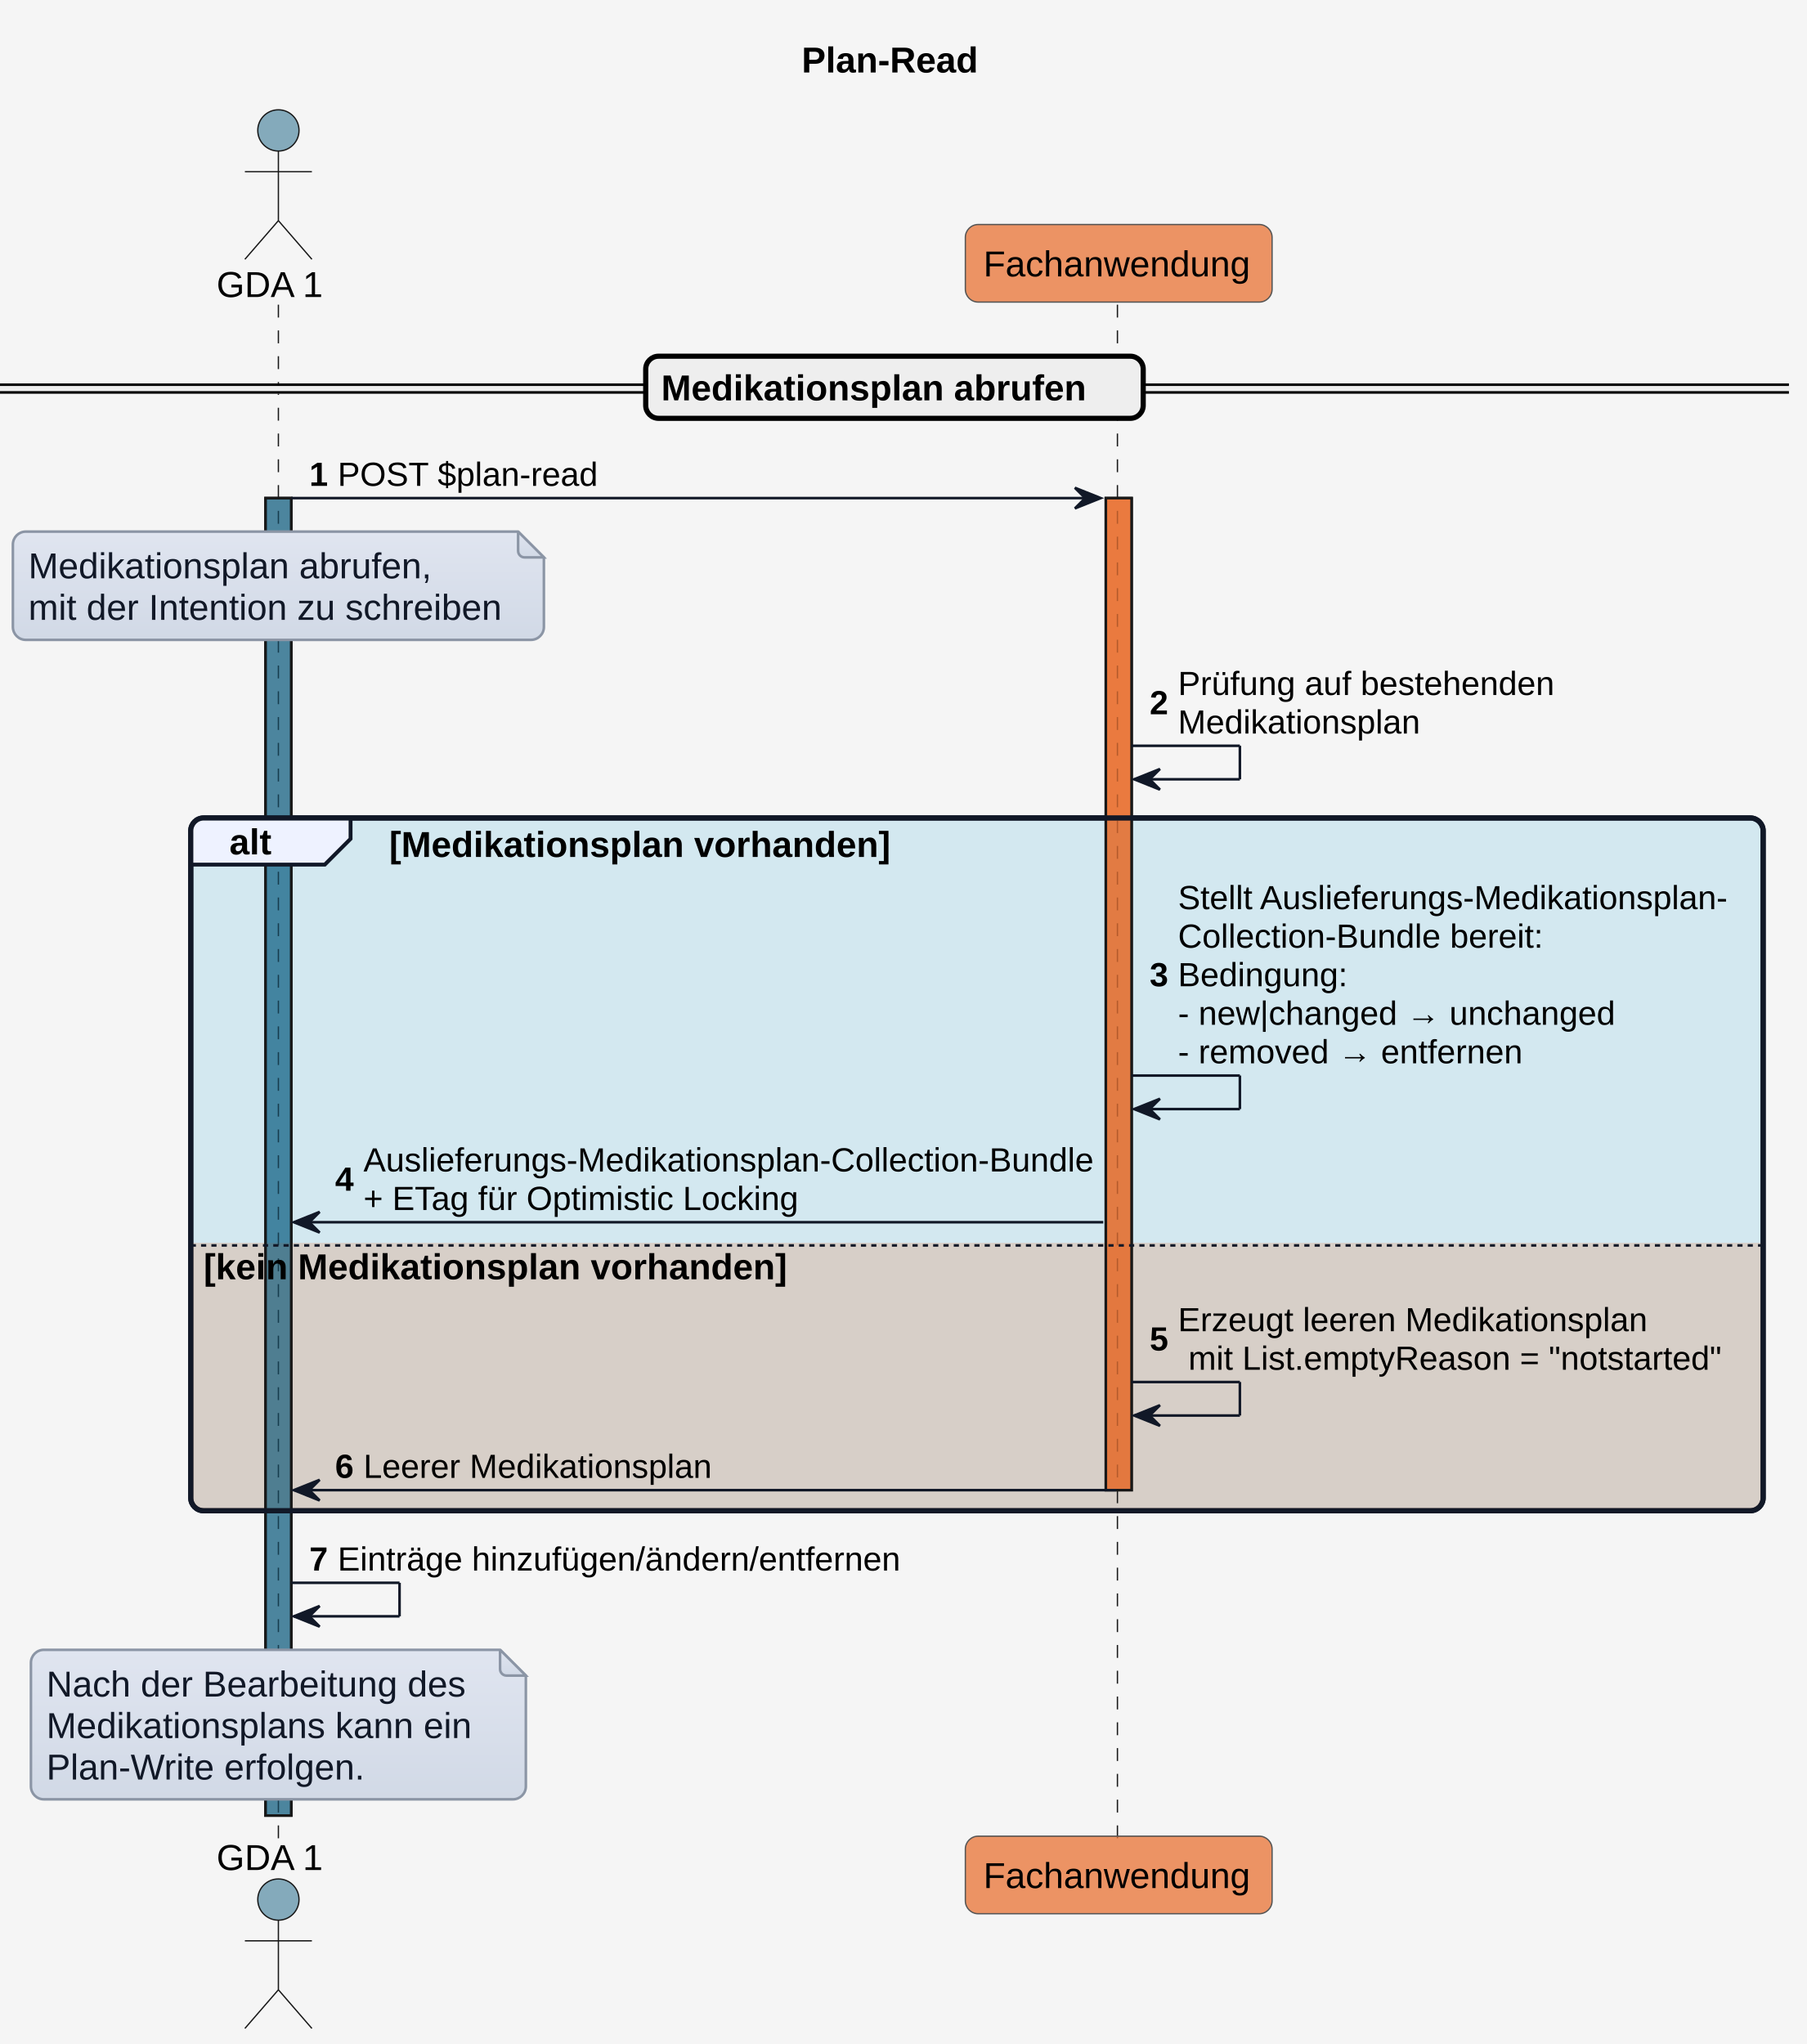
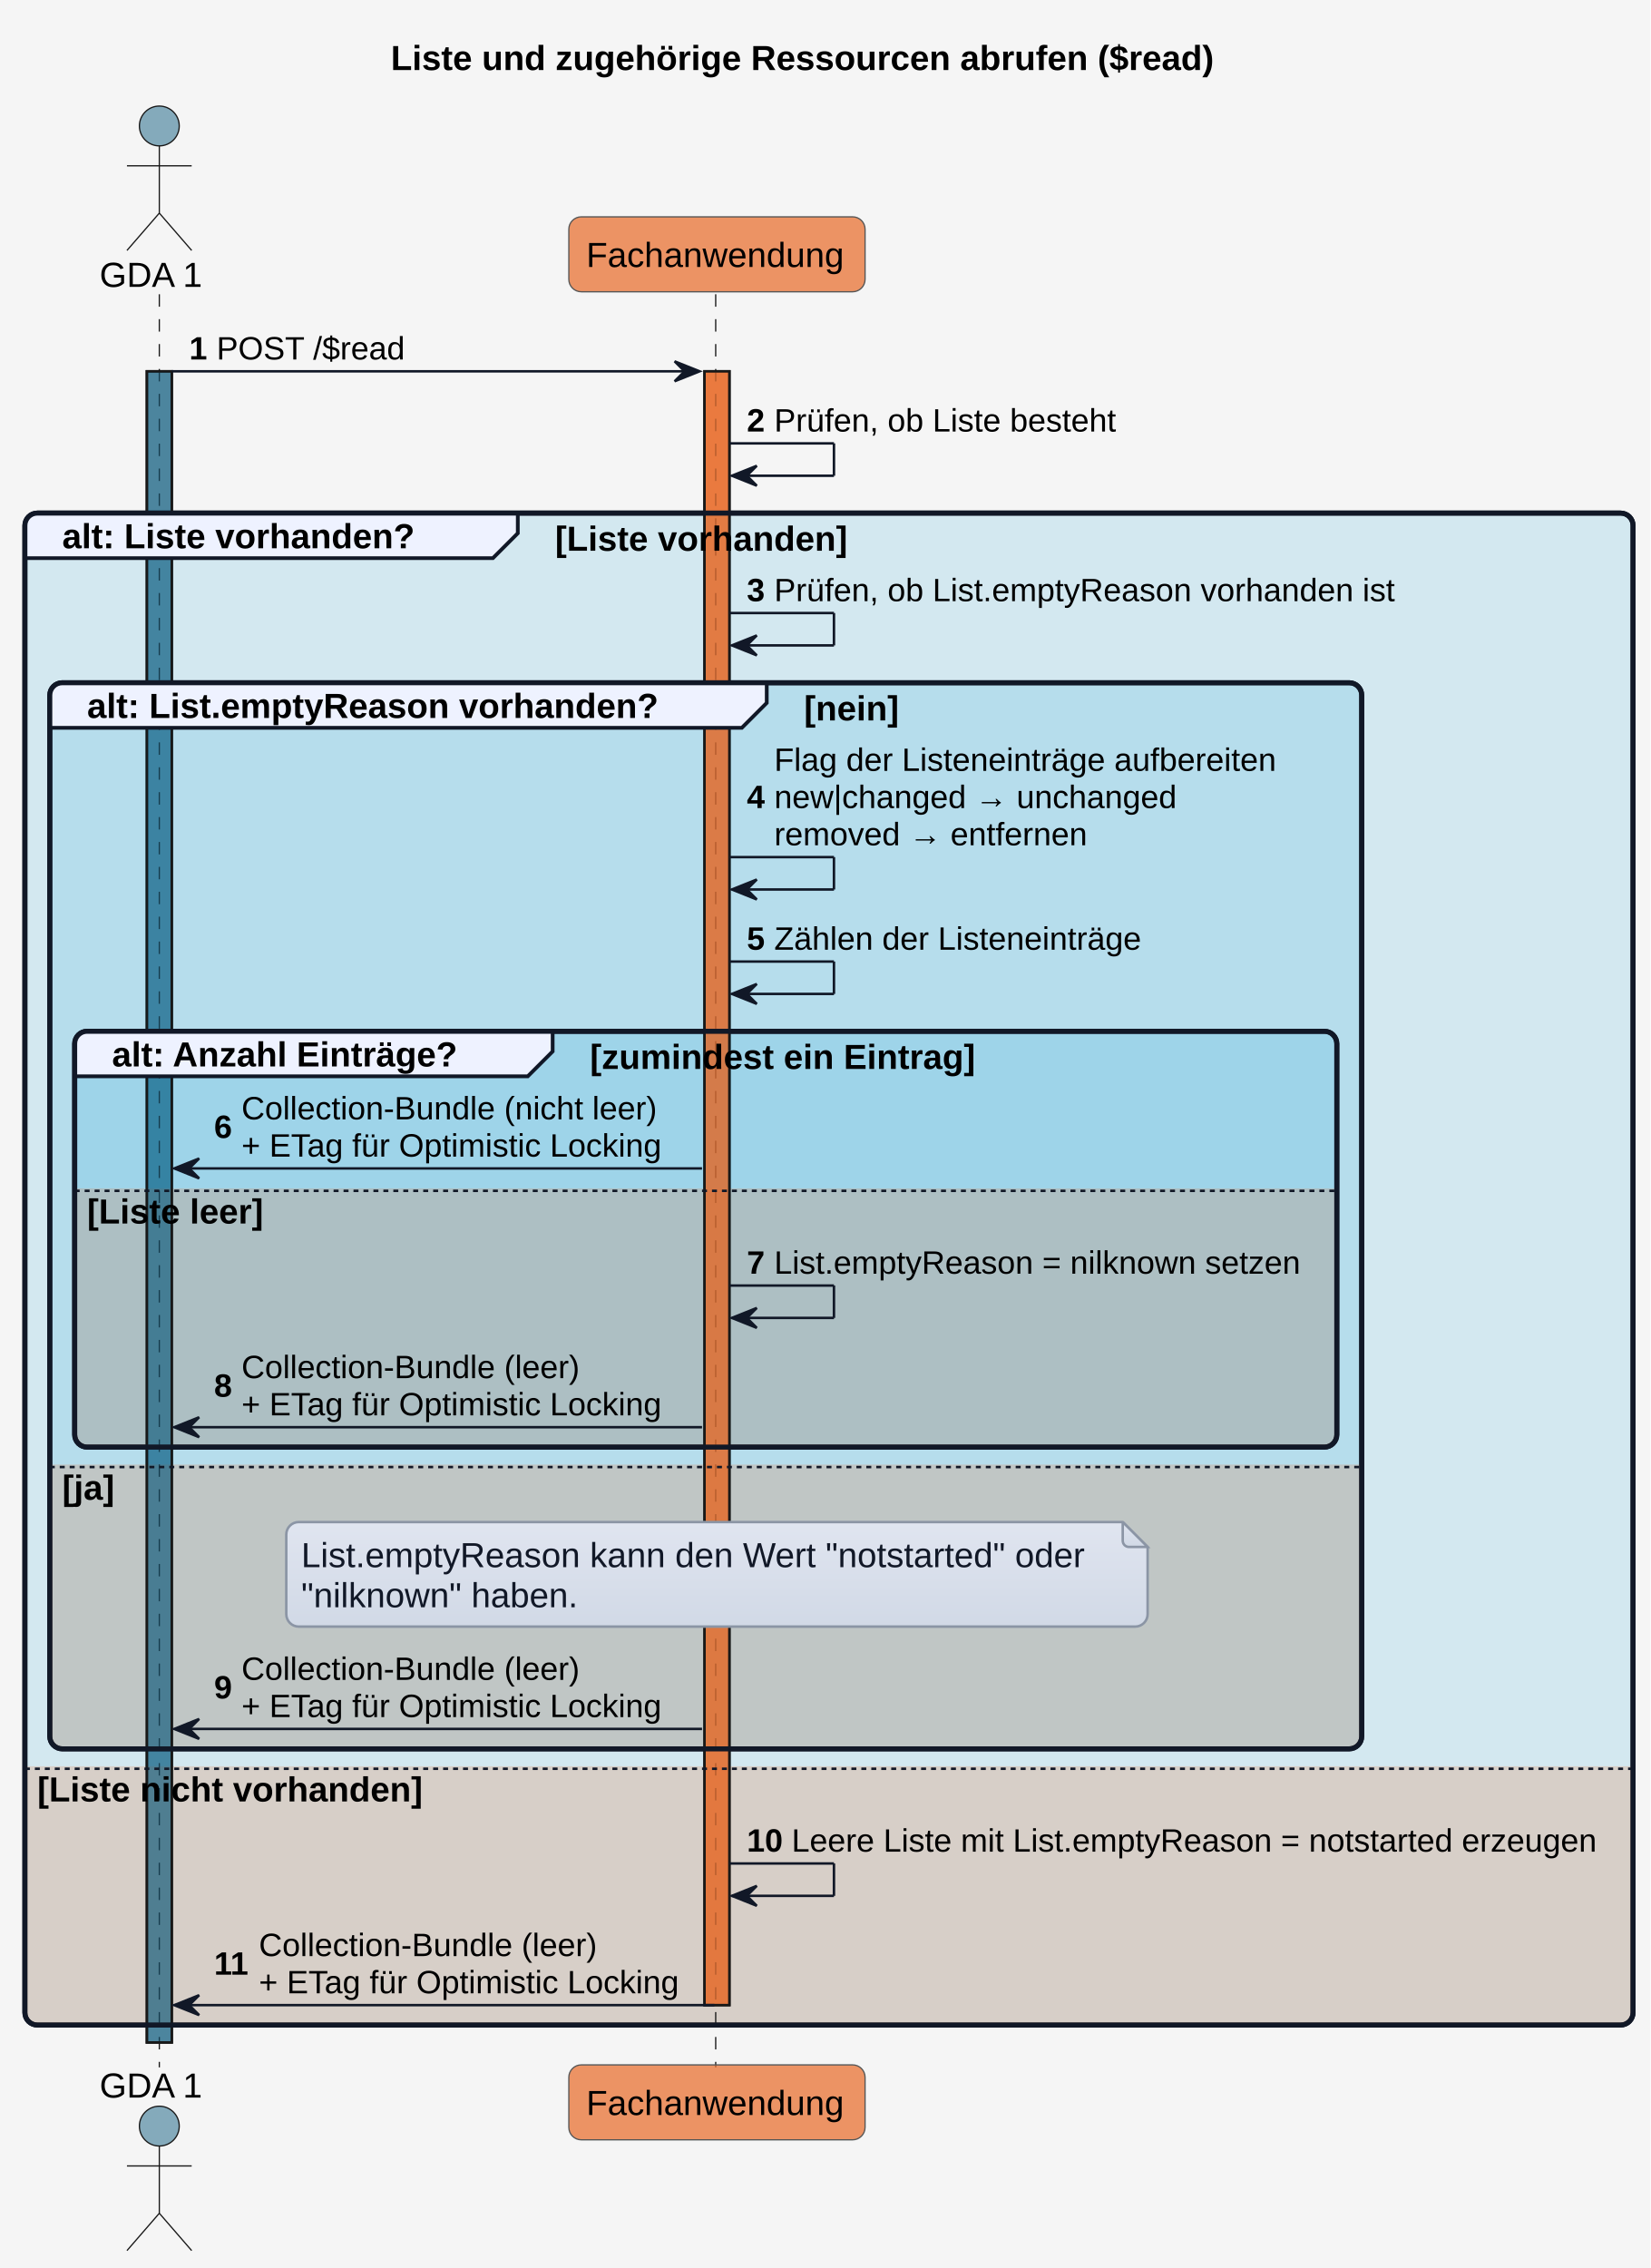
- <svg xmlns="http://www.w3.org/2000/svg" contentStyleType="text/css" height="793px" preserveAspectRatio="none" style="width:701px;height:793px;background:#F5F5F5;" version="1.1" viewBox="0 0 701 793" width="701px" zoomAndPan="magnify">
+ <svg xmlns="http://www.w3.org/2000/svg" contentStyleType="text/css" height="911px" preserveAspectRatio="none" style="width:663px;height:911px;background:#F5F5F5;" version="1.1" viewBox="0 0 663 911" width="663px" zoomAndPan="magnify">
  <defs>
-     <linearGradient id="gzsv7w5x15vko0" x1="50%" x2="50%" y1="0%" y2="100%">
+     <linearGradient id="gcrk8xgu28s4i0" x1="50%" x2="50%" y1="0%" y2="100%">
      <stop offset="0%" stop-color="#E0E5F0" />
      <stop offset="100%" stop-color="#D1D9E6" />
    </linearGradient>
  </defs>
  <g>
-     <rect fill="#F5F5F5" height="793" style="stroke:none;stroke-width:1.0;" width="701" x="0" y="0" />
-     <text fill="#000000" font-family="Arial" font-size="14" font-weight="bold" lengthAdjust="spacing" textLength="71" x="311" y="28.132">Plan-Read</text>
-     <rect fill="#156082" fill-opacity="0.502" height="511.123" style="stroke:#181818;stroke-width:1.0;" width="10" x="103" y="193.245" />
-     <rect fill="#E97232" fill-opacity="0.741" height="384.878" style="stroke:#181818;stroke-width:1.0;" width="10" x="429" y="193.245" />
-     <rect fill="#0F9ED5" fill-opacity="0.145" height="268.783" rx="5" ry="5" style="stroke:#111827;stroke-width:2.0;" width="610" x="74" y="317.339" />
-     <path d="M74,482.178 L684,482.178 L684,581.123 A5,5 0 0 1 679,586.123 L79,586.123 A5,5 0 0 1 74,581.123 L74,482.178 " fill="#E97132" fill-opacity="0.208" style="stroke:none;stroke-width:1.0;" />
-     <line style="stroke:#181818;stroke-width:0.5;stroke-dasharray:5.0,5.0;" x1="108" x2="108" y1="118.197" y2="713.367" />
-     <line style="stroke:#181818;stroke-width:0.5;stroke-dasharray:5.0,5.0;" x1="433.5" x2="433.5" y1="118.197" y2="713.367" />
-     <text fill="#000000" font-family="Arial" font-size="14" lengthAdjust="spacing" textLength="42" x="84" y="115.231">GDA 1</text>
-     <ellipse cx="108" cy="50.599" fill="#156082" fill-opacity="0.502" rx="8" ry="8" style="stroke:#181818;stroke-width:0.5;" />
-     <path d="M108,58.599 L108,85.599 M95,66.599 L121,66.599 M108,85.599 L95,100.599 M108,85.599 L121,100.599 " fill="none" style="stroke:#181818;stroke-width:0.5;" />
-     <text fill="#000000" font-family="Arial" font-size="14" lengthAdjust="spacing" textLength="42" x="84" y="725.499">GDA 1</text>
-     <ellipse cx="108" cy="736.966" fill="#156082" fill-opacity="0.502" rx="8" ry="8" style="stroke:#181818;stroke-width:0.5;" />
-     <path d="M108,744.966 L108,771.966 M95,752.966 L121,752.966 M108,771.966 L95,786.966 M108,771.966 L121,786.966 " fill="none" style="stroke:#181818;stroke-width:0.5;" />
-     <rect fill="#E97232" fill-opacity="0.741" height="30.099" rx="5" ry="5" style="stroke:#555555;stroke-width:0.5;" width="119" x="374.5" y="87.099" />
-     <text fill="#000000" font-family="Arial" font-size="14" lengthAdjust="spacing" textLength="105" x="381.5" y="107.231">Fachanwendung</text>
-     <rect fill="#E97232" fill-opacity="0.741" height="30.099" rx="5" ry="5" style="stroke:#555555;stroke-width:0.5;" width="119" x="374.5" y="712.367" />
-     <text fill="#000000" font-family="Arial" font-size="14" lengthAdjust="spacing" textLength="105" x="381.5" y="732.499">Fachanwendung</text>
-     <rect fill="#156082" fill-opacity="0.502" height="511.123" style="stroke:#181818;stroke-width:1.0;" width="10" x="103" y="193.245" />
-     <rect fill="#E97232" fill-opacity="0.741" height="384.878" style="stroke:#181818;stroke-width:1.0;" width="10" x="429" y="193.245" />
-     <rect fill="#EEEEEE" height="3" rx="5" ry="5" style="stroke:#EEEEEE;stroke-width:1.0;" width="694" x="0" y="149.247" />
-     <line style="stroke:#000000;stroke-width:1.0;" x1="0" x2="694" y1="149.247" y2="149.247" />
-     <line style="stroke:#000000;stroke-width:1.0;" x1="0" x2="694" y1="152.247" y2="152.247" />
-     <rect fill="#EEEEEE" height="24.099" rx="5" ry="5" style="stroke:#000000;stroke-width:2.0;" width="193" x="250.5" y="138.197" />
-     <text fill="#000000" font-family="Arial" font-size="14" font-weight="bold" lengthAdjust="spacing" textLength="175" x="256.5" y="155.329">Medikationsplan abrufen</text>
-     <polygon fill="#111827" points="417,189.245,427,193.245,417,197.245,421,193.245" style="stroke:#111827;stroke-width:1.0;" />
-     <line style="stroke:#111827;stroke-width:1.0;" x1="113" x2="423" y1="193.245" y2="193.245" />
-     <text fill="#000000" font-family="Arial" font-size="13" font-weight="bold" lengthAdjust="spacing" textLength="7" x="120" y="188.49">1</text>
-     <text fill="#000000" font-family="Arial" font-size="13" lengthAdjust="spacing" textLength="99" x="131" y="188.49">POST $plan-read</text>
-     <path d="M5,211.245 L5,243.245 A5,5 0 0 0 10,248.245 L206,248.245 A5,5 0 0 0 211,243.245 L211,216.245 L201,206.245 L10,206.245 A5,5 0 0 0 5,211.245 " fill="url(#gzsv7w5x15vko0)" style="stroke:#8B95A5;stroke-width:1.0;" />
-     <path d="M201,206.245 L201,213.745 A2.5,2.5 0 0 0 203.5,216.245 L211,216.245 L201,206.245 " fill="url(#gzsv7w5x15vko0)" style="stroke:#8B95A5;stroke-width:1.0;" />
-     <text fill="#111827" font-family="Arial" font-size="14" lengthAdjust="spacing" textLength="159" x="11" y="224.376">Medikationsplan abrufen,</text>
-     <text fill="#111827" font-family="Arial" font-size="14" lengthAdjust="spacing" textLength="185" x="11" y="240.475">mit der Intention zu schreiben</text>
-     <line style="stroke:#111827;stroke-width:1.0;" x1="439" x2="481" y1="289.339" y2="289.339" />
-     <line style="stroke:#111827;stroke-width:1.0;" x1="481" x2="481" y1="289.339" y2="302.339" />
-     <line style="stroke:#111827;stroke-width:1.0;" x1="440" x2="481" y1="302.339" y2="302.339" />
-     <polygon fill="#111827" points="450,298.339,440,302.339,450,306.339,446,302.339" style="stroke:#111827;stroke-width:1.0;" />
-     <text fill="#000000" font-family="Arial" font-size="13" font-weight="bold" lengthAdjust="spacing" textLength="7" x="446" y="277.11">2</text>
-     <text fill="#000000" font-family="Arial" font-size="13" lengthAdjust="spacing" textLength="143" x="457" y="269.636">Prüfung auf bestehenden</text>
-     <text fill="#000000" font-family="Arial" font-size="13" lengthAdjust="spacing" textLength="94" x="457" y="284.584">Medikationsplan</text>
-     <path d="M79,317.339 L136,317.339 L136,325.438 L126,335.438 L74,335.438 L74,322.339 A5,5 0 0 1 79,317.339 " fill="#EEF2FF" style="stroke:#111827;stroke-width:1.5;" />
-     <rect fill="none" height="268.783" rx="5" ry="5" style="stroke:#111827;stroke-width:2.0;" width="610" x="74" y="317.339" />
-     <text fill="#000000" font-family="Arial" font-size="14" font-weight="bold" lengthAdjust="spacing" textLength="17" x="89" y="331.471">alt</text>
-     <text fill="#000000" font-family="Arial" font-size="14" font-weight="bold" lengthAdjust="spacing" textLength="207" x="151" y="332.471">[Medikationsplan vorhanden]</text>
-     <line style="stroke:#111827;stroke-width:1.0;" x1="439" x2="481" y1="417.28" y2="417.28" />
-     <line style="stroke:#111827;stroke-width:1.0;" x1="481" x2="481" y1="417.28" y2="430.28" />
-     <line style="stroke:#111827;stroke-width:1.0;" x1="440" x2="481" y1="430.28" y2="430.28" />
-     <polygon fill="#111827" points="450,426.28,440,430.28,450,434.28,446,430.28" style="stroke:#111827;stroke-width:1.0;" />
-     <text fill="#000000" font-family="Arial" font-size="13" font-weight="bold" lengthAdjust="spacing" textLength="7" x="446" y="382.628">3</text>
-     <text fill="#000000" font-family="Arial" font-size="13" lengthAdjust="spacing" textLength="214" x="457" y="352.731">Stellt Auslieferungs-Medikationsplan-</text>
-     <text fill="#000000" font-family="Arial" font-size="13" lengthAdjust="spacing" textLength="141" x="457" y="367.679">Collection-Bundle bereit:</text>
-     <text fill="#000000" font-family="Arial" font-size="13" lengthAdjust="spacing" textLength="65" x="457" y="382.628">Bedingung:</text>
-     <text fill="#000000" font-family="Arial" font-size="13" lengthAdjust="spacing" textLength="167" x="457" y="397.577">- new|changed → unchanged</text>
-     <text fill="#000000" font-family="Arial" font-size="13" lengthAdjust="spacing" textLength="130" x="457" y="412.525">- removed → entfernen</text>
-     <polygon fill="#111827" points="124,470.178,114,474.178,124,478.178,120,474.178" style="stroke:#111827;stroke-width:1.0;" />
-     <line style="stroke:#111827;stroke-width:1.0;" x1="118" x2="428" y1="474.178" y2="474.178" />
-     <text fill="#000000" font-family="Arial" font-size="13" font-weight="bold" lengthAdjust="spacing" textLength="7" x="130" y="461.949">4</text>
-     <text fill="#000000" font-family="Arial" font-size="13" lengthAdjust="spacing" textLength="281" x="141" y="454.474">Auslieferungs-Medikationsplan-Collection-Bundle</text>
-     <text fill="#000000" font-family="Arial" font-size="13" lengthAdjust="spacing" textLength="172" x="141" y="469.423">+ ETag für Optimistic Locking</text>
-     <line style="stroke:#111827;stroke-width:1.0;stroke-dasharray:2.0,2.0;" x1="74" x2="684" y1="483.178" y2="483.178" />
-     <text fill="#000000" font-family="Arial" font-size="14" font-weight="bold" lengthAdjust="spacing" textLength="241" x="79" y="496.31">[kein Medikationsplan vorhanden]</text>
-     <line style="stroke:#111827;stroke-width:1.0;" x1="439" x2="481" y1="536.174" y2="536.174" />
-     <line style="stroke:#111827;stroke-width:1.0;" x1="481" x2="481" y1="536.174" y2="549.174" />
-     <line style="stroke:#111827;stroke-width:1.0;" x1="440" x2="481" y1="549.174" y2="549.174" />
-     <polygon fill="#111827" points="450,545.174,440,549.174,450,553.174,446,549.174" style="stroke:#111827;stroke-width:1.0;" />
-     <text fill="#000000" font-family="Arial" font-size="13" font-weight="bold" lengthAdjust="spacing" textLength="7" x="446" y="523.945">5</text>
-     <text fill="#000000" font-family="Arial" font-size="13" lengthAdjust="spacing" textLength="182" x="457" y="516.47">Erzeugt leeren Medikationsplan</text>
-     <text fill="#000000" font-family="Arial" font-size="13" lengthAdjust="spacing" textLength="211" x="461" y="531.419">mit List.emptyReason = "notstarted"</text>
-     <polygon fill="#111827" points="124,574.123,114,578.123,124,582.123,120,578.123" style="stroke:#111827;stroke-width:1.0;" />
-     <line style="stroke:#111827;stroke-width:1.0;" x1="118" x2="433" y1="578.123" y2="578.123" />
-     <text fill="#000000" font-family="Arial" font-size="13" font-weight="bold" lengthAdjust="spacing" textLength="7" x="130" y="573.368">6</text>
-     <text fill="#000000" font-family="Arial" font-size="13" lengthAdjust="spacing" textLength="134" x="141" y="573.368">Leerer Medikationsplan</text>
-     <line style="stroke:#111827;stroke-width:1.0;" x1="113" x2="155" y1="614.071" y2="614.071" />
-     <line style="stroke:#111827;stroke-width:1.0;" x1="155" x2="155" y1="614.071" y2="627.071" />
-     <line style="stroke:#111827;stroke-width:1.0;" x1="114" x2="155" y1="627.071" y2="627.071" />
-     <polygon fill="#111827" points="124,623.071,114,627.071,124,631.071,120,627.071" style="stroke:#111827;stroke-width:1.0;" />
-     <text fill="#000000" font-family="Arial" font-size="13" font-weight="bold" lengthAdjust="spacing" textLength="7" x="120" y="609.316">7</text>
-     <text fill="#000000" font-family="Arial" font-size="13" lengthAdjust="spacing" textLength="214" x="131" y="609.316">Einträge hinzufügen/ändern/entfernen</text>
-     <path d="M12,645.071 L12,693.071 A5,5 0 0 0 17,698.071 L199,698.071 A5,5 0 0 0 204,693.071 L204,650.071 L194,640.071 L17,640.071 A5,5 0 0 0 12,645.071 " fill="url(#gzsv7w5x15vko0)" style="stroke:#8B95A5;stroke-width:1.0;" />
-     <path d="M194,640.071 L194,647.571 A2.5,2.5 0 0 0 196.5,650.071 L204,650.071 L194,640.071 " fill="url(#gzsv7w5x15vko0)" style="stroke:#8B95A5;stroke-width:1.0;" />
-     <text fill="#111827" font-family="Arial" font-size="14" lengthAdjust="spacing" textLength="165" x="18" y="658.203">Nach der Bearbeitung des</text>
-     <text fill="#111827" font-family="Arial" font-size="14" lengthAdjust="spacing" textLength="167" x="18" y="674.302">Medikationsplans kann ein</text>
-     <text fill="#111827" font-family="Arial" font-size="14" lengthAdjust="spacing" textLength="126" x="18" y="690.4">Plan-Write erfolgen.</text>
+     <rect fill="#F5F5F5" height="911" style="stroke:none;stroke-width:1.0;" width="663" x="0" y="0" />
+     <text fill="#000000" font-family="Arial" font-size="14" font-weight="bold" lengthAdjust="spacing" textLength="351" x="157" y="28.132">Liste und zugehörige Ressourcen abrufen ($read)</text>
+     <rect fill="#156082" fill-opacity="0.502" height="671.265" style="stroke:#181818;stroke-width:1.0;" width="10" x="59" y="149.146" />
+     <rect fill="#E97232" fill-opacity="0.741" height="656.265" style="stroke:#181818;stroke-width:1.0;" width="10" x="283" y="149.146" />
+     <rect fill="#0F9ED5" fill-opacity="0.145" height="607.316" rx="5" ry="5" style="stroke:#111827;stroke-width:2.0;" width="646" x="10" y="206.095" />
+     <rect fill="#0F9ED5" fill-opacity="0.145" height="428.225" rx="5" ry="5" style="stroke:#111827;stroke-width:2.0;" width="527" x="20" y="274.241" />
+     <rect fill="#0F9ED5" fill-opacity="0.145" height="167.04" rx="5" ry="5" style="stroke:#111827;stroke-width:2.0;" width="507" x="30" y="414.233" />
+     <path d="M30,477.328 L537,477.328 L537,576.273 A5,5 0 0 1 532,581.273 L35,581.273 A5,5 0 0 1 30,576.273 L30,477.328 " fill="#E97132" fill-opacity="0.208" style="stroke:none;stroke-width:1.0;" />
+     <path d="M20,588.273 L547,588.273 L547,697.466 A5,5 0 0 1 542,702.466 L25,702.466 A5,5 0 0 1 20,697.466 L20,588.273 " fill="#E97132" fill-opacity="0.208" style="stroke:none;stroke-width:1.0;" />
+     <path d="M10,709.466 L656,709.466 L656,808.411 A5,5 0 0 1 651,813.411 L15,813.411 A5,5 0 0 1 10,808.411 L10,709.466 " fill="#E97132" fill-opacity="0.208" style="stroke:none;stroke-width:1.0;" />
+     <line style="stroke:#181818;stroke-width:0.5;stroke-dasharray:5.0,5.0;" x1="64" x2="64" y1="118.197" y2="830.411" />
+     <line style="stroke:#181818;stroke-width:0.5;stroke-dasharray:5.0,5.0;" x1="287.5" x2="287.5" y1="118.197" y2="830.411" />
+     <text fill="#000000" font-family="Arial" font-size="14" lengthAdjust="spacing" textLength="42" x="40" y="115.231">GDA 1</text>
+     <ellipse cx="64" cy="50.599" fill="#156082" fill-opacity="0.502" rx="8" ry="8" style="stroke:#181818;stroke-width:0.5;" />
+     <path d="M64,58.599 L64,85.599 M51,66.599 L77,66.599 M64,85.599 L51,100.599 M64,85.599 L77,100.599 " fill="none" style="stroke:#181818;stroke-width:0.5;" />
+     <text fill="#000000" font-family="Arial" font-size="14" lengthAdjust="spacing" textLength="42" x="40" y="842.543">GDA 1</text>
+     <ellipse cx="64" cy="854.009" fill="#156082" fill-opacity="0.502" rx="8" ry="8" style="stroke:#181818;stroke-width:0.5;" />
+     <path d="M64,862.009 L64,889.009 M51,870.009 L77,870.009 M64,889.009 L51,904.009 M64,889.009 L77,904.009 " fill="none" style="stroke:#181818;stroke-width:0.5;" />
+     <rect fill="#E97232" fill-opacity="0.741" height="30.099" rx="5" ry="5" style="stroke:#555555;stroke-width:0.5;" width="119" x="228.5" y="87.099" />
+     <text fill="#000000" font-family="Arial" font-size="14" lengthAdjust="spacing" textLength="105" x="235.5" y="107.231">Fachanwendung</text>
+     <rect fill="#E97232" fill-opacity="0.741" height="30.099" rx="5" ry="5" style="stroke:#555555;stroke-width:0.5;" width="119" x="228.5" y="829.411" />
+     <text fill="#000000" font-family="Arial" font-size="14" lengthAdjust="spacing" textLength="105" x="235.5" y="849.543">Fachanwendung</text>
+     <rect fill="#156082" fill-opacity="0.502" height="671.265" style="stroke:#181818;stroke-width:1.0;" width="10" x="59" y="149.146" />
+     <rect fill="#E97232" fill-opacity="0.741" height="656.265" style="stroke:#181818;stroke-width:1.0;" width="10" x="283" y="149.146" />
+     <polygon fill="#111827" points="271,145.146,281,149.146,271,153.146,275,149.146" style="stroke:#111827;stroke-width:1.0;" />
+     <line style="stroke:#111827;stroke-width:1.0;" x1="69" x2="277" y1="149.146" y2="149.146" />
+     <text fill="#000000" font-family="Arial" font-size="13" font-weight="bold" lengthAdjust="spacing" textLength="7" x="76" y="144.391">1</text>
+     <text fill="#000000" font-family="Arial" font-size="13" lengthAdjust="spacing" textLength="75" x="87" y="144.391">POST /$read</text>
+     <line style="stroke:#111827;stroke-width:1.0;" x1="293" x2="335" y1="178.095" y2="178.095" />
+     <line style="stroke:#111827;stroke-width:1.0;" x1="335" x2="335" y1="178.095" y2="191.095" />
+     <line style="stroke:#111827;stroke-width:1.0;" x1="294" x2="335" y1="191.095" y2="191.095" />
+     <polygon fill="#111827" points="304,187.095,294,191.095,304,195.095,300,191.095" style="stroke:#111827;stroke-width:1.0;" />
+     <text fill="#000000" font-family="Arial" font-size="13" font-weight="bold" lengthAdjust="spacing" textLength="7" x="300" y="173.34">2</text>
+     <text fill="#000000" font-family="Arial" font-size="13" lengthAdjust="spacing" textLength="138" x="311" y="173.34">Prüfen, ob Liste besteht</text>
+     <path d="M15,206.095 L208,206.095 L208,214.193 L198,224.193 L10,224.193 L10,211.095 A5,5 0 0 1 15,206.095 " fill="#EEF2FF" style="stroke:#111827;stroke-width:1.5;" />
+     <rect fill="none" height="607.316" rx="5" ry="5" style="stroke:#111827;stroke-width:2.0;" width="646" x="10" y="206.095" />
+     <text fill="#000000" font-family="Arial" font-size="14" font-weight="bold" lengthAdjust="spacing" textLength="149" x="25" y="220.227">alt: Liste vorhanden?</text>
+     <text fill="#000000" font-family="Arial" font-size="14" font-weight="bold" lengthAdjust="spacing" textLength="125" x="223" y="221.227">[Liste vorhanden]</text>
+     <line style="stroke:#111827;stroke-width:1.0;" x1="293" x2="335" y1="246.241" y2="246.241" />
+     <line style="stroke:#111827;stroke-width:1.0;" x1="335" x2="335" y1="246.241" y2="259.241" />
+     <line style="stroke:#111827;stroke-width:1.0;" x1="294" x2="335" y1="259.241" y2="259.241" />
+     <polygon fill="#111827" points="304,255.241,294,259.241,304,263.241,300,259.241" style="stroke:#111827;stroke-width:1.0;" />
+     <text fill="#000000" font-family="Arial" font-size="13" font-weight="bold" lengthAdjust="spacing" textLength="7" x="300" y="241.486">3</text>
+     <text fill="#000000" font-family="Arial" font-size="13" lengthAdjust="spacing" textLength="248" x="311" y="241.486">Prüfen, ob List.emptyReason vorhanden ist</text>
+     <path d="M25,274.241 L308,274.241 L308,282.339 L298,292.339 L20,292.339 L20,279.241 A5,5 0 0 1 25,274.241 " fill="#EEF2FF" style="stroke:#111827;stroke-width:1.5;" />
+     <rect fill="none" height="428.225" rx="5" ry="5" style="stroke:#111827;stroke-width:2.0;" width="527" x="20" y="274.241" />
+     <text fill="#000000" font-family="Arial" font-size="14" font-weight="bold" lengthAdjust="spacing" textLength="239" x="35" y="288.373">alt: List.emptyReason vorhanden?</text>
+     <text fill="#000000" font-family="Arial" font-size="14" font-weight="bold" lengthAdjust="spacing" textLength="41" x="323" y="289.373">[nein]</text>
+     <line style="stroke:#111827;stroke-width:1.0;" x1="293" x2="335" y1="344.284" y2="344.284" />
+     <line style="stroke:#111827;stroke-width:1.0;" x1="335" x2="335" y1="344.284" y2="357.284" />
+     <line style="stroke:#111827;stroke-width:1.0;" x1="294" x2="335" y1="357.284" y2="357.284" />
+     <polygon fill="#111827" points="304,353.284,294,357.284,304,361.284,300,357.284" style="stroke:#111827;stroke-width:1.0;" />
+     <text fill="#000000" font-family="Arial" font-size="13" font-weight="bold" lengthAdjust="spacing" textLength="7" x="300" y="324.581">4</text>
+     <text fill="#000000" font-family="Arial" font-size="13" lengthAdjust="spacing" textLength="199" x="311" y="309.632">Flag der Listeneinträge aufbereiten</text>
+     <text fill="#000000" font-family="Arial" font-size="13" lengthAdjust="spacing" textLength="159" x="311" y="324.581">new|changed → unchanged</text>
+     <text fill="#000000" font-family="Arial" font-size="13" lengthAdjust="spacing" textLength="122" x="311" y="339.529">removed → entfernen</text>
+     <line style="stroke:#111827;stroke-width:1.0;" x1="293" x2="335" y1="386.233" y2="386.233" />
+     <line style="stroke:#111827;stroke-width:1.0;" x1="335" x2="335" y1="386.233" y2="399.233" />
+     <line style="stroke:#111827;stroke-width:1.0;" x1="294" x2="335" y1="399.233" y2="399.233" />
+     <polygon fill="#111827" points="304,395.233,294,399.233,304,403.233,300,399.233" style="stroke:#111827;stroke-width:1.0;" />
+     <text fill="#000000" font-family="Arial" font-size="13" font-weight="bold" lengthAdjust="spacing" textLength="7" x="300" y="381.478">5</text>
+     <text fill="#000000" font-family="Arial" font-size="13" lengthAdjust="spacing" textLength="145" x="311" y="381.478">Zählen der Listeneinträge</text>
+     <path d="M35,414.233 L222,414.233 L222,422.332 L212,432.332 L30,432.332 L30,419.233 A5,5 0 0 1 35,414.233 " fill="#EEF2FF" style="stroke:#111827;stroke-width:1.5;" />
+     <rect fill="none" height="167.04" rx="5" ry="5" style="stroke:#111827;stroke-width:2.0;" width="507" x="30" y="414.233" />
+     <text fill="#000000" font-family="Arial" font-size="14" font-weight="bold" lengthAdjust="spacing" textLength="143" x="45" y="428.365">alt: Anzahl Einträge?</text>
+     <text fill="#000000" font-family="Arial" font-size="14" font-weight="bold" lengthAdjust="spacing" textLength="162" x="237" y="429.365">[zumindest ein Eintrag]</text>
+     <polygon fill="#111827" points="80,465.328,70,469.328,80,473.328,76,469.328" style="stroke:#111827;stroke-width:1.0;" />
+     <line style="stroke:#111827;stroke-width:1.0;" x1="74" x2="282" y1="469.328" y2="469.328" />
+     <text fill="#000000" font-family="Arial" font-size="13" font-weight="bold" lengthAdjust="spacing" textLength="7" x="86" y="457.098">6</text>
+     <text fill="#000000" font-family="Arial" font-size="13" lengthAdjust="spacing" textLength="166" x="97" y="449.624">Collection-Bundle (nicht leer)</text>
+     <text fill="#000000" font-family="Arial" font-size="13" lengthAdjust="spacing" textLength="172" x="97" y="464.573">+ ETag für Optimistic Locking</text>
+     <line style="stroke:#111827;stroke-width:1.0;stroke-dasharray:2.0,2.0;" x1="30" x2="537" y1="478.328" y2="478.328" />
+     <text fill="#000000" font-family="Arial" font-size="14" font-weight="bold" lengthAdjust="spacing" textLength="76" x="35" y="491.459">[Liste leer]</text>
+     <line style="stroke:#111827;stroke-width:1.0;" x1="293" x2="335" y1="516.375" y2="516.375" />
+     <line style="stroke:#111827;stroke-width:1.0;" x1="335" x2="335" y1="516.375" y2="529.375" />
+     <line style="stroke:#111827;stroke-width:1.0;" x1="294" x2="335" y1="529.375" y2="529.375" />
+     <polygon fill="#111827" points="304,525.375,294,529.375,304,533.375,300,529.375" style="stroke:#111827;stroke-width:1.0;" />
+     <text fill="#000000" font-family="Arial" font-size="13" font-weight="bold" lengthAdjust="spacing" textLength="7" x="300" y="511.62">7</text>
+     <text fill="#000000" font-family="Arial" font-size="13" lengthAdjust="spacing" textLength="214" x="311" y="511.62">List.emptyReason = nilknown setzen</text>
+     <polygon fill="#111827" points="80,569.273,70,573.273,80,577.273,76,573.273" style="stroke:#111827;stroke-width:1.0;" />
+     <line style="stroke:#111827;stroke-width:1.0;" x1="74" x2="282" y1="573.273" y2="573.273" />
+     <text fill="#000000" font-family="Arial" font-size="13" font-weight="bold" lengthAdjust="spacing" textLength="7" x="86" y="561.043">8</text>
+     <text fill="#000000" font-family="Arial" font-size="13" lengthAdjust="spacing" textLength="134" x="97" y="553.569">Collection-Bundle (leer)</text>
+     <text fill="#000000" font-family="Arial" font-size="13" lengthAdjust="spacing" textLength="172" x="97" y="568.518">+ ETag für Optimistic Locking</text>
+     <line style="stroke:#111827;stroke-width:1.0;stroke-dasharray:2.0,2.0;" x1="20" x2="547" y1="589.273" y2="589.273" />
+     <text fill="#000000" font-family="Arial" font-size="14" font-weight="bold" lengthAdjust="spacing" textLength="22" x="25" y="602.404">[ja]</text>
+     <path d="M115,616.371 L115,648.371 A5,5 0 0 0 120,653.371 L456,653.371 A5,5 0 0 0 461,648.371 L461,621.371 L451,611.371 L120,611.371 A5,5 0 0 0 115,616.371 " fill="url(#gcrk8xgu28s4i0)" style="stroke:#8B95A5;stroke-width:1.0;" />
+     <path d="M451,611.371 L451,618.871 A2.5,2.5 0 0 0 453.5,621.371 L461,621.371 L451,611.371 " fill="url(#gcrk8xgu28s4i0)" style="stroke:#8B95A5;stroke-width:1.0;" />
+     <text fill="#111827" font-family="Arial" font-size="14" lengthAdjust="spacing" textLength="321" x="121" y="629.503">List.emptyReason kann den Wert "notstarted" oder</text>
+     <text fill="#111827" font-family="Arial" font-size="14" lengthAdjust="spacing" textLength="112" x="121" y="645.602">"nilknown" haben.</text>
+     <polygon fill="#111827" points="80,690.466,70,694.466,80,698.466,76,694.466" style="stroke:#111827;stroke-width:1.0;" />
+     <line style="stroke:#111827;stroke-width:1.0;" x1="74" x2="282" y1="694.466" y2="694.466" />
+     <text fill="#000000" font-family="Arial" font-size="13" font-weight="bold" lengthAdjust="spacing" textLength="7" x="86" y="682.237">9</text>
+     <text fill="#000000" font-family="Arial" font-size="13" lengthAdjust="spacing" textLength="134" x="97" y="674.762">Collection-Bundle (leer)</text>
+     <text fill="#000000" font-family="Arial" font-size="13" lengthAdjust="spacing" textLength="172" x="97" y="689.711">+ ETag für Optimistic Locking</text>
+     <line style="stroke:#111827;stroke-width:1.0;stroke-dasharray:2.0,2.0;" x1="10" x2="656" y1="710.466" y2="710.466" />
+     <text fill="#000000" font-family="Arial" font-size="14" font-weight="bold" lengthAdjust="spacing" textLength="164" x="15" y="723.598">[Liste nicht vorhanden]</text>
+     <line style="stroke:#111827;stroke-width:1.0;" x1="293" x2="335" y1="748.513" y2="748.513" />
+     <line style="stroke:#111827;stroke-width:1.0;" x1="335" x2="335" y1="748.513" y2="761.513" />
+     <line style="stroke:#111827;stroke-width:1.0;" x1="294" x2="335" y1="761.513" y2="761.513" />
+     <polygon fill="#111827" points="304,757.513,294,761.513,304,765.513,300,761.513" style="stroke:#111827;stroke-width:1.0;" />
+     <text fill="#000000" font-family="Arial" font-size="13" font-weight="bold" lengthAdjust="spacing" textLength="14" x="300" y="743.758">10</text>
+     <text fill="#000000" font-family="Arial" font-size="13" lengthAdjust="spacing" textLength="326" x="318" y="743.758">Leere Liste mit List.emptyReason = notstarted erzeugen</text>
+     <polygon fill="#111827" points="80,801.411,70,805.411,80,809.411,76,805.411" style="stroke:#111827;stroke-width:1.0;" />
+     <line style="stroke:#111827;stroke-width:1.0;" x1="74" x2="287" y1="805.411" y2="805.411" />
+     <text fill="#000000" font-family="Arial" font-size="13" font-weight="bold" lengthAdjust="spacing" textLength="14" x="86" y="793.181">11</text>
+     <text fill="#000000" font-family="Arial" font-size="13" lengthAdjust="spacing" textLength="134" x="104" y="785.707">Collection-Bundle (leer)</text>
+     <text fill="#000000" font-family="Arial" font-size="13" lengthAdjust="spacing" textLength="172" x="104" y="800.656">+ ETag für Optimistic Locking</text>
  </g>
</svg>
